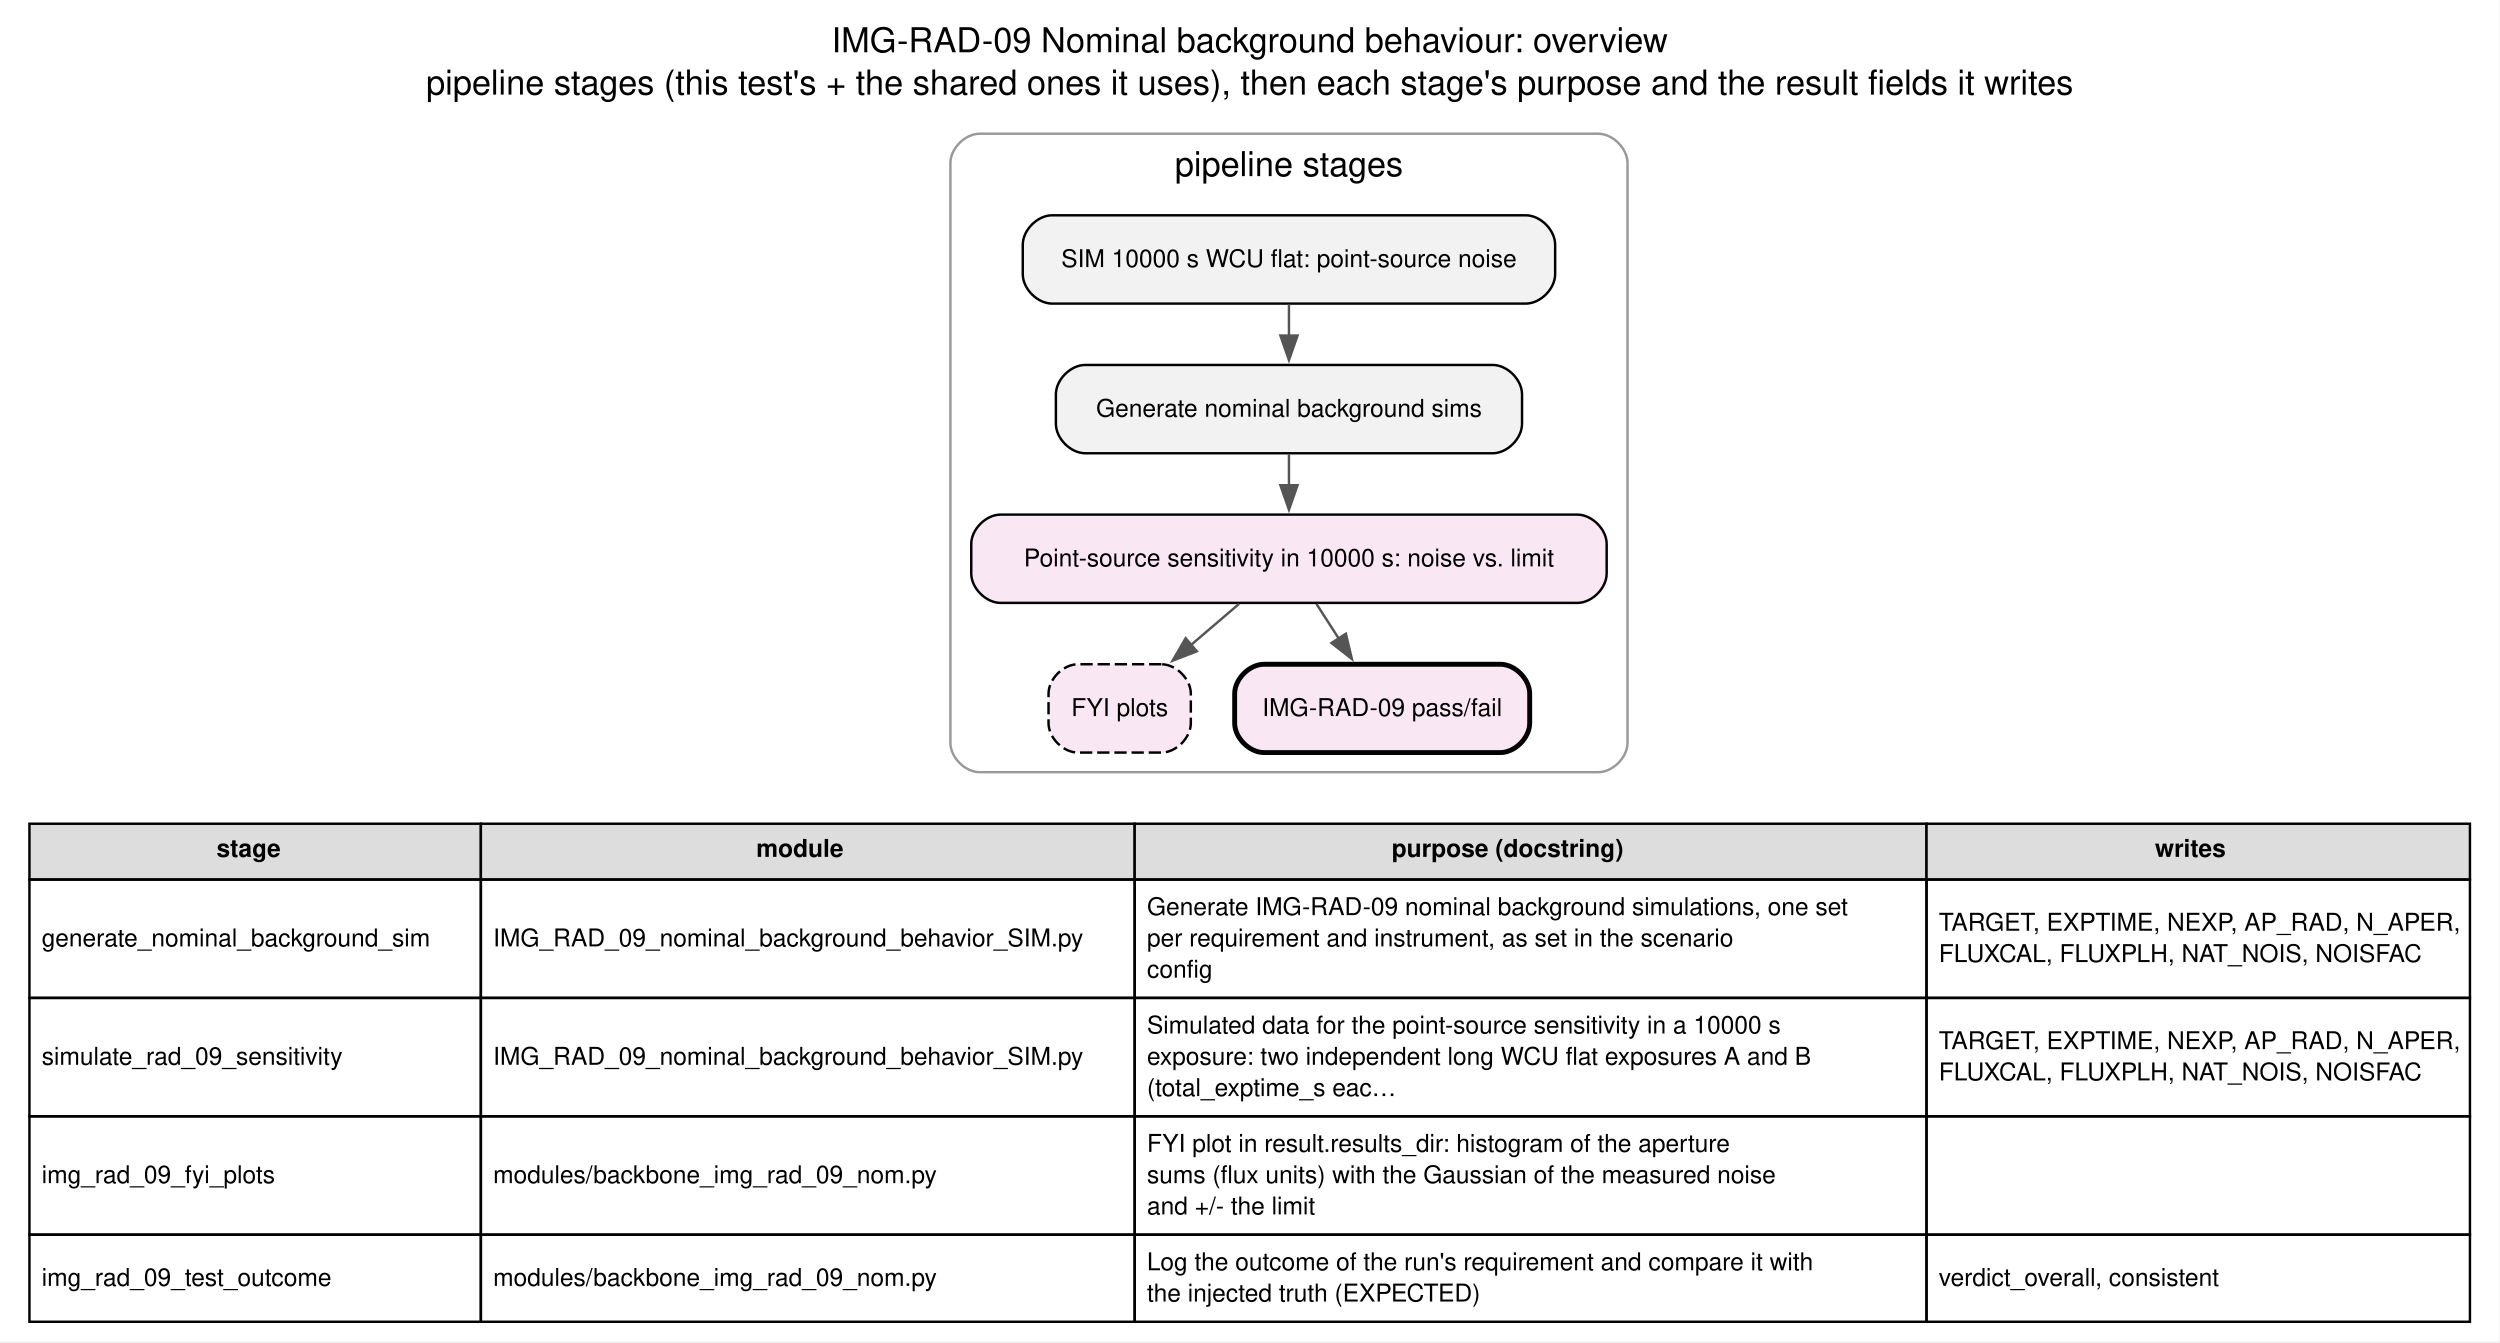
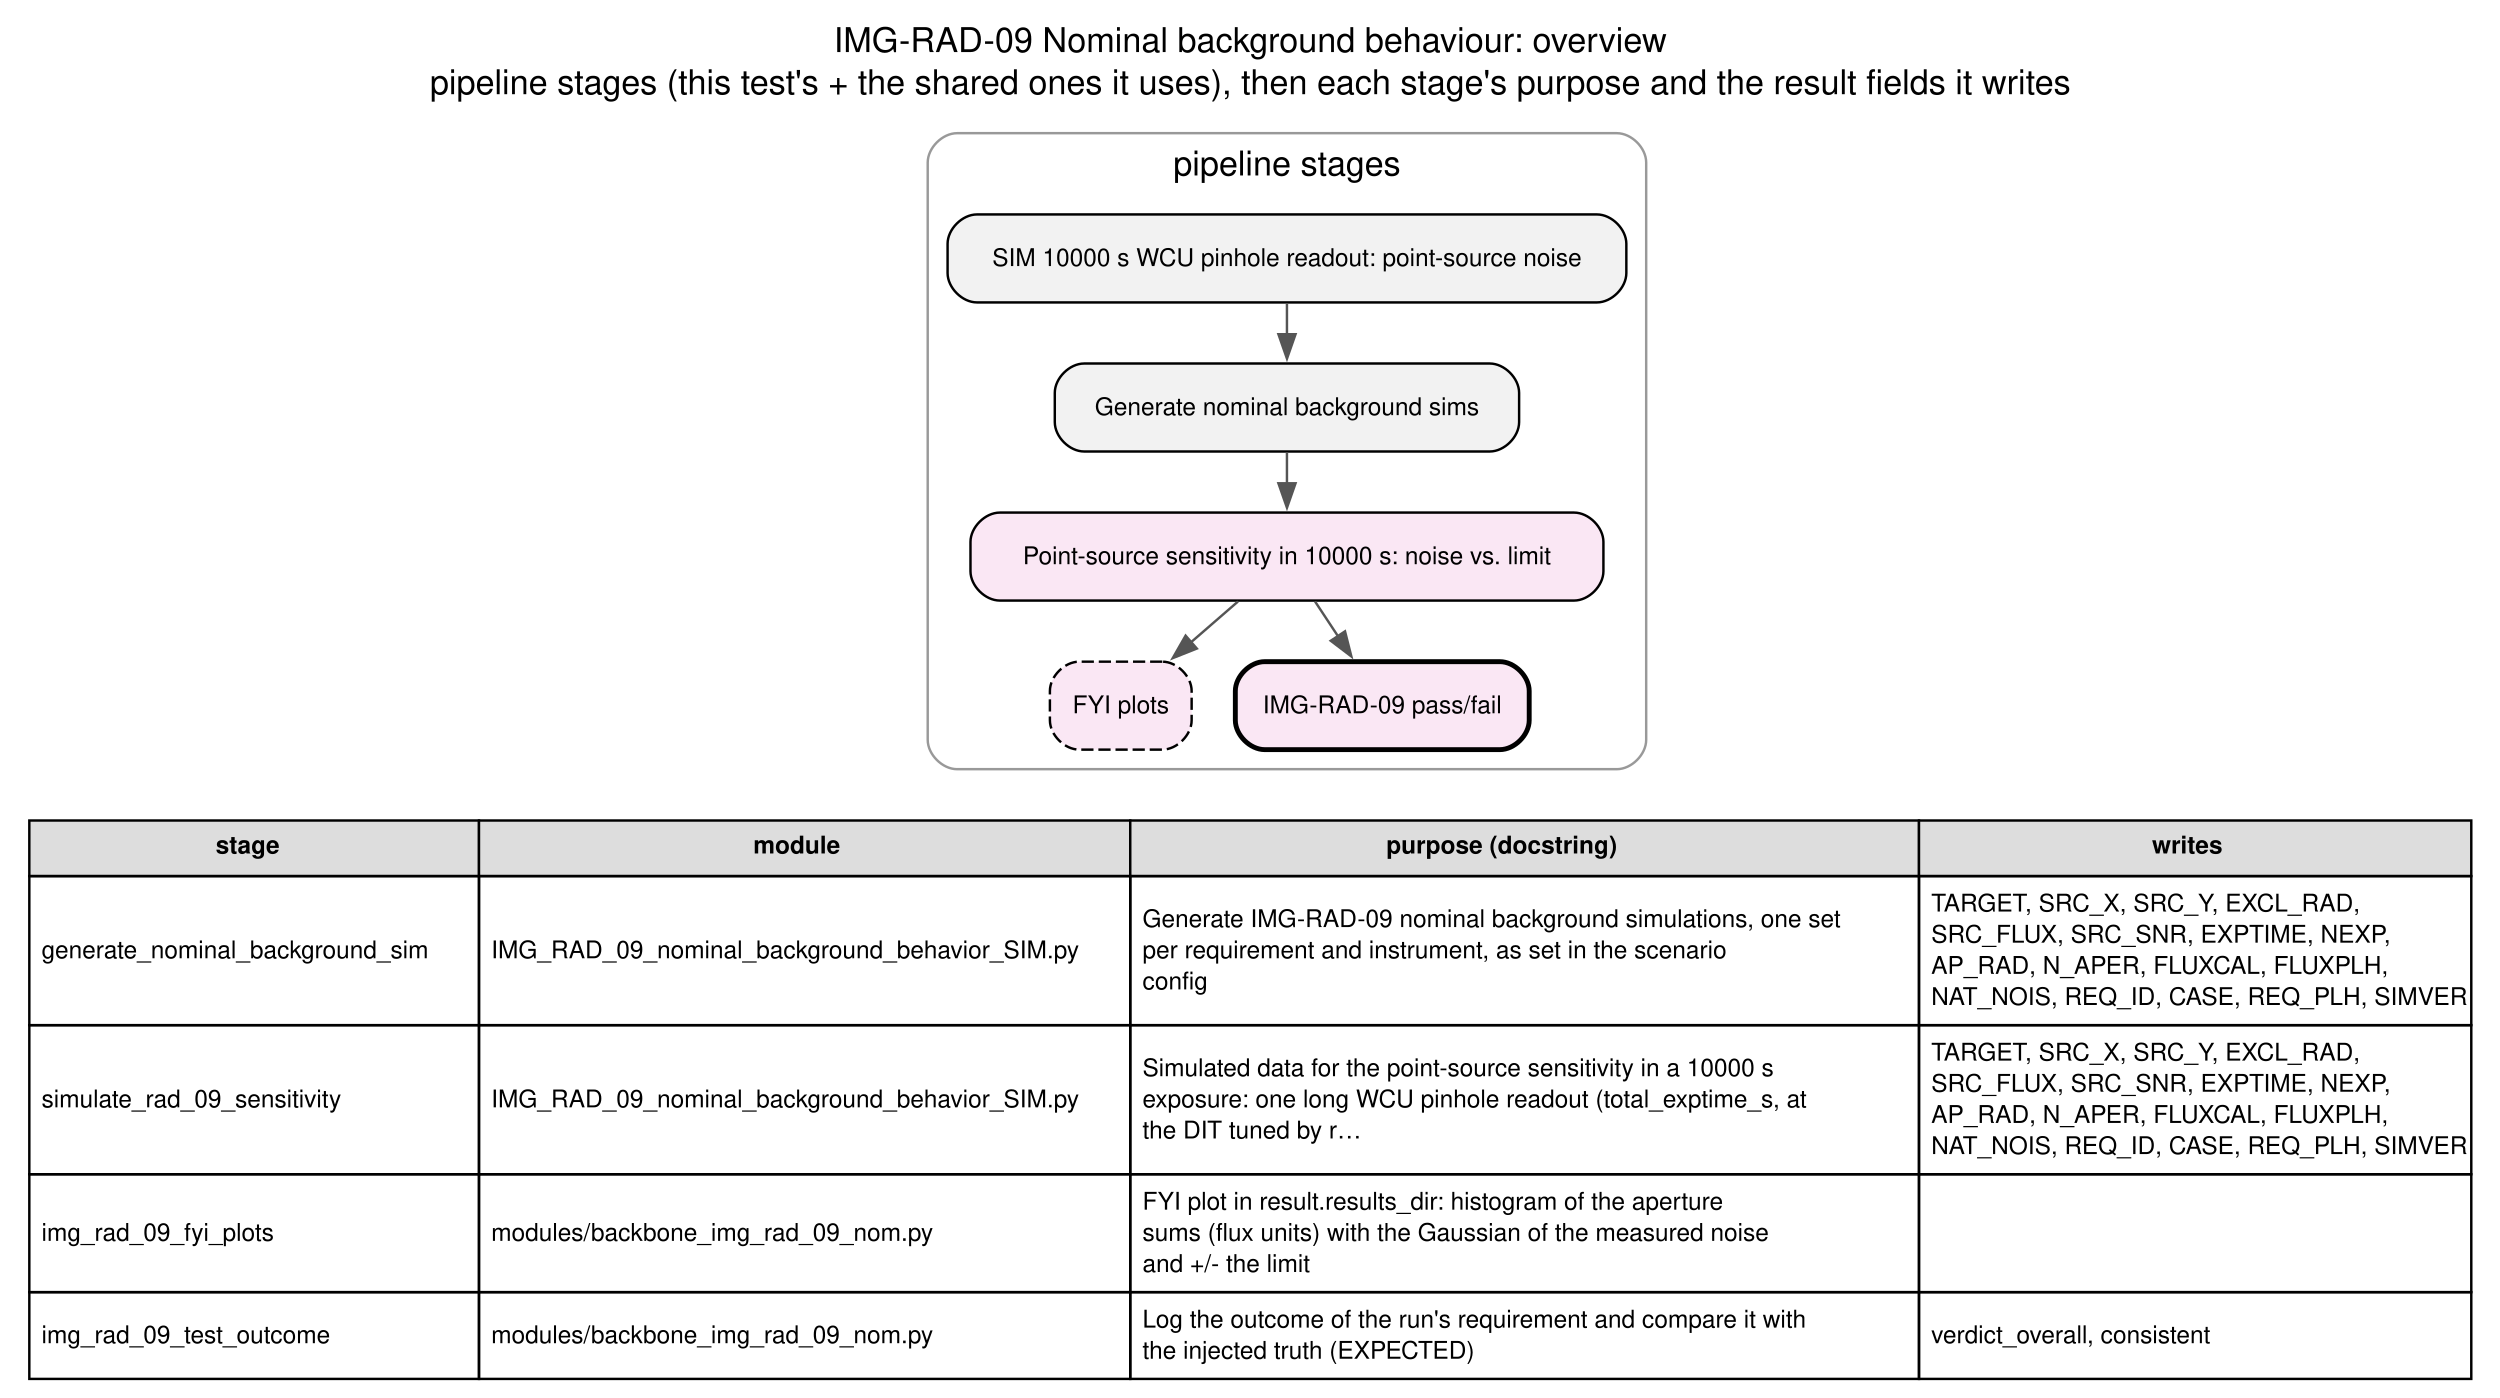
- <svg xmlns="http://www.w3.org/2000/svg" width="1019pt" height="547pt" viewBox="0.00 0.00 1019.00 547.00">
-   <g id="graph0" class="graph" transform="scale(1 1) rotate(0) translate(4 542.75)">
-     <polygon fill="white" stroke="none" points="-4,4 -4,-542.75 1014.75,-542.75 1014.75,4 -4,4" />
-     <text xml:space="preserve" text-anchor="middle" x="505.38" y="-521.45" font-family="Helvetica,sans-Serif" font-size="14.00">IMG-RAD-09 Nominal background behaviour: overview</text>
-     <text xml:space="preserve" text-anchor="middle" x="505.38" y="-504.2" font-family="Helvetica,sans-Serif" font-size="14.00">pipeline stages (this test's + the shared ones it uses), then each stage's purpose and the result fields it writes</text>
+ <svg xmlns="http://www.w3.org/2000/svg" width="1023pt" height="572pt" viewBox="0.00 0.00 1023.00 572.00">
+   <g id="graph0" class="graph" transform="scale(1 1) rotate(0) translate(4 568.25)">
+     <polygon fill="white" stroke="none" points="-4,4 -4,-568.25 1019.25,-568.25 1019.25,4 -4,4" />
+     <text xml:space="preserve" text-anchor="middle" x="507.62" y="-546.95" font-family="Helvetica,sans-Serif" font-size="14.00">IMG-RAD-09 Nominal background behaviour: overview</text>
+     <text xml:space="preserve" text-anchor="middle" x="507.62" y="-529.7" font-family="Helvetica,sans-Serif" font-size="14.00">pipeline stages (this test's + the shared ones it uses), then each stage's purpose and the result fields it writes</text>
    <g id="clust1" class="cluster">
-       <path fill="none" stroke="#999999" d="M395.38,-228C395.38,-228 647.38,-228 647.38,-228 653.38,-228 659.38,-234 659.38,-240 659.38,-240 659.38,-476.25 659.38,-476.25 659.38,-482.25 653.38,-488.25 647.38,-488.25 647.38,-488.25 395.38,-488.25 395.38,-488.25 389.38,-488.25 383.38,-482.25 383.38,-476.25 383.38,-476.25 383.38,-240 383.38,-240 383.38,-234 389.38,-228 395.38,-228" />
-       <text xml:space="preserve" text-anchor="middle" x="521.38" y="-470.95" font-family="Helvetica,sans-Serif" font-size="14.00">pipeline stages</text>
+       <path fill="none" stroke="#999999" d="M387.62,-253.5C387.62,-253.5 657.62,-253.5 657.62,-253.5 663.62,-253.5 669.62,-259.5 669.62,-265.5 669.62,-265.5 669.62,-501.75 669.62,-501.75 669.62,-507.75 663.62,-513.75 657.62,-513.75 657.62,-513.75 387.62,-513.75 387.62,-513.75 381.62,-513.75 375.62,-507.75 375.62,-501.75 375.62,-501.75 375.62,-265.5 375.62,-265.5 375.62,-259.5 381.62,-253.5 387.62,-253.5" />
+       <text xml:space="preserve" text-anchor="middle" x="522.62" y="-496.45" font-family="Helvetica,sans-Serif" font-size="14.00">pipeline stages</text>
    </g>
    <g id="node1" class="node">
-       <path fill="#f2f2f2" stroke="black" d="M604.38,-394C604.38,-394 438.38,-394 438.38,-394 432.38,-394 426.38,-388 426.38,-382 426.38,-382 426.38,-370 426.38,-370 426.38,-364 432.38,-358 438.38,-358 438.38,-358 604.38,-358 604.38,-358 610.38,-358 616.38,-364 616.38,-370 616.38,-370 616.38,-382 616.38,-382 616.38,-388 610.38,-394 604.38,-394" />
-       <text xml:space="preserve" text-anchor="middle" x="521.38" y="-372.88" font-family="Helvetica,sans-Serif" font-size="10.00">Generate nominal background sims</text>
+       <path fill="#f2f2f2" stroke="black" d="M605.62,-419.5C605.62,-419.5 439.62,-419.5 439.62,-419.5 433.62,-419.5 427.62,-413.5 427.62,-407.5 427.62,-407.5 427.62,-395.5 427.62,-395.5 427.62,-389.5 433.62,-383.5 439.62,-383.5 439.62,-383.5 605.62,-383.5 605.62,-383.5 611.62,-383.5 617.62,-389.5 617.62,-395.5 617.62,-395.5 617.62,-407.5 617.62,-407.5 617.62,-413.5 611.62,-419.5 605.62,-419.5" />
+       <text xml:space="preserve" text-anchor="middle" x="522.62" y="-398.38" font-family="Helvetica,sans-Serif" font-size="10.00">Generate nominal background sims</text>
    </g>
    <g id="node3" class="node">
-       <path fill="#fae7f4" stroke="black" d="M638.88,-333C638.88,-333 403.88,-333 403.88,-333 397.88,-333 391.88,-327 391.88,-321 391.88,-321 391.88,-309 391.88,-309 391.88,-303 397.88,-297 403.88,-297 403.88,-297 638.88,-297 638.88,-297 644.88,-297 650.88,-303 650.88,-309 650.88,-309 650.88,-321 650.88,-321 650.88,-327 644.88,-333 638.88,-333" />
-       <text xml:space="preserve" text-anchor="middle" x="521.38" y="-311.88" font-family="Helvetica,sans-Serif" font-size="10.00">Point-source sensitivity in 10000 s: noise vs. limit</text>
+       <path fill="#fae7f4" stroke="black" d="M640.12,-358.5C640.12,-358.5 405.12,-358.5 405.12,-358.5 399.12,-358.5 393.12,-352.5 393.12,-346.5 393.12,-346.5 393.12,-334.5 393.12,-334.5 393.12,-328.5 399.12,-322.5 405.12,-322.5 405.12,-322.5 640.12,-322.5 640.12,-322.5 646.12,-322.5 652.12,-328.5 652.12,-334.5 652.12,-334.5 652.12,-346.5 652.12,-346.5 652.12,-352.5 646.12,-358.5 640.12,-358.5" />
+       <text xml:space="preserve" text-anchor="middle" x="522.62" y="-337.38" font-family="Helvetica,sans-Serif" font-size="10.00">Point-source sensitivity in 10000 s: noise vs. limit</text>
    </g>
    <g id="edge3" class="edge">
-       <path fill="none" stroke="#555555" d="M521.38,-357.62C521.38,-353.57 521.38,-349.16 521.38,-344.77" />
-       <polygon fill="#555555" stroke="#555555" points="524.88,-344.98 521.38,-334.98 517.88,-344.98 524.88,-344.98" />
+       <path fill="none" stroke="#555555" d="M522.62,-383.12C522.62,-379.07 522.62,-374.66 522.62,-370.27" />
+       <polygon fill="#555555" stroke="#555555" points="526.13,-370.48 522.63,-360.48 519.13,-370.48 526.13,-370.48" />
    </g>
    <g id="node2" class="node">
-       <path fill="#fae7f4" stroke="black" stroke-dasharray="5,2" d="M469.38,-272C469.38,-272 435.38,-272 435.38,-272 429.38,-272 423.38,-266 423.38,-260 423.38,-260 423.38,-248 423.38,-248 423.38,-242 429.38,-236 435.38,-236 435.38,-236 469.38,-236 469.38,-236 475.38,-236 481.38,-242 481.38,-248 481.38,-248 481.38,-260 481.38,-260 481.38,-266 475.38,-272 469.38,-272" />
-       <text xml:space="preserve" text-anchor="middle" x="452.38" y="-250.88" font-family="Helvetica,sans-Serif" font-size="10.00">FYI plots</text>
+       <path fill="#fae7f4" stroke="black" stroke-dasharray="5,2" d="M471.62,-297.5C471.62,-297.5 437.62,-297.5 437.62,-297.5 431.62,-297.5 425.62,-291.5 425.62,-285.5 425.62,-285.5 425.62,-273.5 425.62,-273.5 425.62,-267.5 431.62,-261.5 437.62,-261.5 437.62,-261.5 471.62,-261.5 471.62,-261.5 477.62,-261.5 483.62,-267.5 483.62,-273.5 483.62,-273.5 483.62,-285.5 483.62,-285.5 483.62,-291.5 477.62,-297.5 471.62,-297.5" />
+       <text xml:space="preserve" text-anchor="middle" x="454.62" y="-276.38" font-family="Helvetica,sans-Serif" font-size="10.00">FYI plots</text>
    </g>
    <g id="node6" class="node">
-       <polygon fill="#dddddd" stroke="none" points="8,-184.25 8,-207 192,-207 192,-184.25 8,-184.25" />
-       <polygon fill="none" stroke="black" points="8,-184.25 8,-207 192,-207 192,-184.25 8,-184.25" />
-       <text xml:space="preserve" text-anchor="start" x="84.25" y="-193.5" font-family="Helvetica,sans-Serif" font-weight="bold" font-size="10.00">stage</text>
-       <polygon fill="#dddddd" stroke="none" points="192,-184.25 192,-207 458.5,-207 458.5,-184.25 192,-184.25" />
-       <polygon fill="none" stroke="black" points="192,-184.25 192,-207 458.5,-207 458.5,-184.25 192,-184.25" />
-       <text xml:space="preserve" text-anchor="start" x="304.25" y="-193.5" font-family="Helvetica,sans-Serif" font-weight="bold" font-size="10.00">module</text>
-       <polygon fill="#dddddd" stroke="none" points="458.5,-184.25 458.5,-207 781.25,-207 781.25,-184.25 458.5,-184.25" />
-       <polygon fill="none" stroke="black" points="458.5,-184.25 458.5,-207 781.25,-207 781.25,-184.25 458.5,-184.25" />
-       <text xml:space="preserve" text-anchor="start" x="563.25" y="-193.5" font-family="Helvetica,sans-Serif" font-weight="bold" font-size="10.00">purpose (docstring)</text>
-       <polygon fill="#dddddd" stroke="none" points="781.25,-184.25 781.25,-207 1002.75,-207 1002.75,-184.25 781.25,-184.25" />
-       <polygon fill="none" stroke="black" points="781.25,-184.25 781.25,-207 1002.75,-207 1002.75,-184.25 781.25,-184.25" />
-       <text xml:space="preserve" text-anchor="start" x="874.38" y="-193.5" font-family="Helvetica,sans-Serif" font-weight="bold" font-size="10.00">writes</text>
-       <polygon fill="none" stroke="black" points="8,-136 8,-184.25 192,-184.25 192,-136 8,-136" />
-       <text xml:space="preserve" text-anchor="start" x="13" y="-157" font-family="Helvetica,sans-Serif" font-size="10.00">generate_nominal_background_sim</text>
-       <polygon fill="none" stroke="black" points="192,-136 192,-184.25 458.5,-184.25 458.5,-136 192,-136" />
-       <text xml:space="preserve" text-anchor="start" x="197" y="-157" font-family="Helvetica,sans-Serif" font-size="10.00">IMG_RAD_09_nominal_background_behavior_SIM.py</text>
-       <polygon fill="none" stroke="black" points="458.5,-136 458.5,-184.25 781.25,-184.25 781.25,-136 458.5,-136" />
-       <text xml:space="preserve" text-anchor="start" x="463.5" y="-169.75" font-family="Helvetica,sans-Serif" font-size="10.00">Generate IMG-RAD-09 nominal background simulations, one set</text>
-       <text xml:space="preserve" text-anchor="start" x="463.5" y="-157" font-family="Helvetica,sans-Serif" font-size="10.00">per requirement and instrument, as set in the scenario</text>
-       <text xml:space="preserve" text-anchor="start" x="463.5" y="-144.25" font-family="Helvetica,sans-Serif" font-size="10.00">config</text>
-       <polygon fill="none" stroke="black" points="781.25,-136 781.25,-184.25 1002.75,-184.25 1002.75,-136 781.25,-136" />
-       <text xml:space="preserve" text-anchor="start" x="786.25" y="-163.38" font-family="Helvetica,sans-Serif" font-size="10.00">TARGET, EXPTIME, NEXP, AP_RAD, N_APER,</text>
-       <text xml:space="preserve" text-anchor="start" x="786.25" y="-150.62" font-family="Helvetica,sans-Serif" font-size="10.00">FLUXCAL, FLUXPLH, NAT_NOIS, NOISFAC</text>
-       <polygon fill="none" stroke="black" points="8,-87.75 8,-136 192,-136 192,-87.75 8,-87.75" />
-       <text xml:space="preserve" text-anchor="start" x="13" y="-108.75" font-family="Helvetica,sans-Serif" font-size="10.00">simulate_rad_09_sensitivity</text>
-       <polygon fill="none" stroke="black" points="192,-87.75 192,-136 458.5,-136 458.5,-87.75 192,-87.75" />
-       <text xml:space="preserve" text-anchor="start" x="197" y="-108.75" font-family="Helvetica,sans-Serif" font-size="10.00">IMG_RAD_09_nominal_background_behavior_SIM.py</text>
-       <polygon fill="none" stroke="black" points="458.5,-87.75 458.5,-136 781.25,-136 781.25,-87.75 458.5,-87.75" />
-       <text xml:space="preserve" text-anchor="start" x="463.5" y="-121.5" font-family="Helvetica,sans-Serif" font-size="10.00">Simulated data for the point-source sensitivity in a 10000 s</text>
-       <text xml:space="preserve" text-anchor="start" x="463.5" y="-108.75" font-family="Helvetica,sans-Serif" font-size="10.00">exposure: two independent long WCU flat exposures A and B</text>
-       <text xml:space="preserve" text-anchor="start" x="463.5" y="-96" font-family="Helvetica,sans-Serif" font-size="10.00">(total_exptime_s eac…</text>
-       <polygon fill="none" stroke="black" points="781.25,-87.75 781.25,-136 1002.75,-136 1002.75,-87.75 781.25,-87.75" />
-       <text xml:space="preserve" text-anchor="start" x="786.25" y="-115.12" font-family="Helvetica,sans-Serif" font-size="10.00">TARGET, EXPTIME, NEXP, AP_RAD, N_APER,</text>
-       <text xml:space="preserve" text-anchor="start" x="786.25" y="-102.38" font-family="Helvetica,sans-Serif" font-size="10.00">FLUXCAL, FLUXPLH, NAT_NOIS, NOISFAC</text>
+       <polygon fill="#dddddd" stroke="none" points="8,-209.75 8,-232.5 192,-232.5 192,-209.75 8,-209.75" />
+       <polygon fill="none" stroke="black" points="8,-209.75 8,-232.5 192,-232.5 192,-209.75 8,-209.75" />
+       <text xml:space="preserve" text-anchor="start" x="84.25" y="-219" font-family="Helvetica,sans-Serif" font-weight="bold" font-size="10.00">stage</text>
+       <polygon fill="#dddddd" stroke="none" points="192,-209.75 192,-232.5 458.5,-232.5 458.5,-209.75 192,-209.75" />
+       <polygon fill="none" stroke="black" points="192,-209.75 192,-232.5 458.5,-232.5 458.5,-209.75 192,-209.75" />
+       <text xml:space="preserve" text-anchor="start" x="304.25" y="-219" font-family="Helvetica,sans-Serif" font-weight="bold" font-size="10.00">module</text>
+       <polygon fill="#dddddd" stroke="none" points="458.5,-209.75 458.5,-232.5 781.25,-232.5 781.25,-209.75 458.5,-209.75" />
+       <polygon fill="none" stroke="black" points="458.5,-209.75 458.5,-232.5 781.25,-232.5 781.25,-209.75 458.5,-209.75" />
+       <text xml:space="preserve" text-anchor="start" x="563.25" y="-219" font-family="Helvetica,sans-Serif" font-weight="bold" font-size="10.00">purpose (docstring)</text>
+       <polygon fill="#dddddd" stroke="none" points="781.25,-209.75 781.25,-232.5 1007.25,-232.5 1007.25,-209.75 781.25,-209.75" />
+       <polygon fill="none" stroke="black" points="781.25,-209.75 781.25,-232.5 1007.25,-232.5 1007.25,-209.75 781.25,-209.75" />
+       <text xml:space="preserve" text-anchor="start" x="876.62" y="-219" font-family="Helvetica,sans-Serif" font-weight="bold" font-size="10.00">writes</text>
+       <polygon fill="none" stroke="black" points="8,-148.75 8,-209.75 192,-209.75 192,-148.75 8,-148.75" />
+       <text xml:space="preserve" text-anchor="start" x="13" y="-176.12" font-family="Helvetica,sans-Serif" font-size="10.00">generate_nominal_background_sim</text>
+       <polygon fill="none" stroke="black" points="192,-148.75 192,-209.75 458.5,-209.75 458.5,-148.75 192,-148.75" />
+       <text xml:space="preserve" text-anchor="start" x="197" y="-176.12" font-family="Helvetica,sans-Serif" font-size="10.00">IMG_RAD_09_nominal_background_behavior_SIM.py</text>
+       <polygon fill="none" stroke="black" points="458.5,-148.75 458.5,-209.75 781.25,-209.75 781.25,-148.75 458.5,-148.75" />
+       <text xml:space="preserve" text-anchor="start" x="463.5" y="-188.88" font-family="Helvetica,sans-Serif" font-size="10.00">Generate IMG-RAD-09 nominal background simulations, one set</text>
+       <text xml:space="preserve" text-anchor="start" x="463.5" y="-176.12" font-family="Helvetica,sans-Serif" font-size="10.00">per requirement and instrument, as set in the scenario</text>
+       <text xml:space="preserve" text-anchor="start" x="463.5" y="-163.38" font-family="Helvetica,sans-Serif" font-size="10.00">config</text>
+       <polygon fill="none" stroke="black" points="781.25,-148.75 781.25,-209.75 1007.25,-209.75 1007.25,-148.75 781.25,-148.75" />
+       <text xml:space="preserve" text-anchor="start" x="786.25" y="-195.25" font-family="Helvetica,sans-Serif" font-size="10.00">TARGET, SRC_X, SRC_Y, EXCL_RAD,</text>
+       <text xml:space="preserve" text-anchor="start" x="786.25" y="-182.5" font-family="Helvetica,sans-Serif" font-size="10.00">SRC_FLUX, SRC_SNR, EXPTIME, NEXP,</text>
+       <text xml:space="preserve" text-anchor="start" x="786.25" y="-169.75" font-family="Helvetica,sans-Serif" font-size="10.00">AP_RAD, N_APER, FLUXCAL, FLUXPLH,</text>
+       <text xml:space="preserve" text-anchor="start" x="786.25" y="-157" font-family="Helvetica,sans-Serif" font-size="10.00">NAT_NOIS, REQ_ID, CASE, REQ_PLH, SIMVER</text>
+       <polygon fill="none" stroke="black" points="8,-87.75 8,-148.75 192,-148.75 192,-87.75 8,-87.75" />
+       <text xml:space="preserve" text-anchor="start" x="13" y="-115.12" font-family="Helvetica,sans-Serif" font-size="10.00">simulate_rad_09_sensitivity</text>
+       <polygon fill="none" stroke="black" points="192,-87.75 192,-148.75 458.5,-148.75 458.5,-87.75 192,-87.75" />
+       <text xml:space="preserve" text-anchor="start" x="197" y="-115.12" font-family="Helvetica,sans-Serif" font-size="10.00">IMG_RAD_09_nominal_background_behavior_SIM.py</text>
+       <polygon fill="none" stroke="black" points="458.5,-87.75 458.5,-148.75 781.25,-148.75 781.25,-87.75 458.5,-87.75" />
+       <text xml:space="preserve" text-anchor="start" x="463.5" y="-127.88" font-family="Helvetica,sans-Serif" font-size="10.00">Simulated data for the point-source sensitivity in a 10000 s</text>
+       <text xml:space="preserve" text-anchor="start" x="463.5" y="-115.12" font-family="Helvetica,sans-Serif" font-size="10.00">exposure: one long WCU pinhole readout (total_exptime_s, at</text>
+       <text xml:space="preserve" text-anchor="start" x="463.5" y="-102.38" font-family="Helvetica,sans-Serif" font-size="10.00">the DIT tuned by r…</text>
+       <polygon fill="none" stroke="black" points="781.25,-87.75 781.25,-148.75 1007.25,-148.75 1007.25,-87.75 781.25,-87.75" />
+       <text xml:space="preserve" text-anchor="start" x="786.25" y="-134.25" font-family="Helvetica,sans-Serif" font-size="10.00">TARGET, SRC_X, SRC_Y, EXCL_RAD,</text>
+       <text xml:space="preserve" text-anchor="start" x="786.25" y="-121.5" font-family="Helvetica,sans-Serif" font-size="10.00">SRC_FLUX, SRC_SNR, EXPTIME, NEXP,</text>
+       <text xml:space="preserve" text-anchor="start" x="786.25" y="-108.75" font-family="Helvetica,sans-Serif" font-size="10.00">AP_RAD, N_APER, FLUXCAL, FLUXPLH,</text>
+       <text xml:space="preserve" text-anchor="start" x="786.25" y="-96" font-family="Helvetica,sans-Serif" font-size="10.00">NAT_NOIS, REQ_ID, CASE, REQ_PLH, SIMVER</text>
      <polygon fill="none" stroke="black" points="8,-39.5 8,-87.75 192,-87.75 192,-39.5 8,-39.5" />
      <text xml:space="preserve" text-anchor="start" x="13" y="-60.5" font-family="Helvetica,sans-Serif" font-size="10.00">img_rad_09_fyi_plots</text>
      <polygon fill="none" stroke="black" points="192,-39.5 192,-87.75 458.5,-87.75 458.5,-39.5 192,-39.5" />
      <text xml:space="preserve" text-anchor="start" x="197" y="-60.5" font-family="Helvetica,sans-Serif" font-size="10.00">modules/backbone_img_rad_09_nom.py</text>
      <polygon fill="none" stroke="black" points="458.5,-39.5 458.5,-87.75 781.25,-87.75 781.25,-39.5 458.5,-39.5" />
      <text xml:space="preserve" text-anchor="start" x="463.5" y="-73.25" font-family="Helvetica,sans-Serif" font-size="10.00">FYI plot in result.results_dir: histogram of the aperture</text>
      <text xml:space="preserve" text-anchor="start" x="463.5" y="-60.5" font-family="Helvetica,sans-Serif" font-size="10.00">sums (flux units) with the Gaussian of the measured noise</text>
      <text xml:space="preserve" text-anchor="start" x="463.5" y="-47.75" font-family="Helvetica,sans-Serif" font-size="10.00">and +/- the limit</text>
-       <polygon fill="none" stroke="black" points="781.25,-39.5 781.25,-87.75 1002.75,-87.75 1002.75,-39.5 781.25,-39.5" />
+       <polygon fill="none" stroke="black" points="781.25,-39.5 781.25,-87.75 1007.25,-87.75 1007.25,-39.5 781.25,-39.5" />
      <polygon fill="none" stroke="black" points="8,-4 8,-39.5 192,-39.5 192,-4 8,-4" />
      <text xml:space="preserve" text-anchor="start" x="13" y="-18.62" font-family="Helvetica,sans-Serif" font-size="10.00">img_rad_09_test_outcome</text>
      <polygon fill="none" stroke="black" points="192,-4 192,-39.5 458.5,-39.5 458.5,-4 192,-4" />
      <text xml:space="preserve" text-anchor="start" x="197" y="-18.62" font-family="Helvetica,sans-Serif" font-size="10.00">modules/backbone_img_rad_09_nom.py</text>
      <polygon fill="none" stroke="black" points="458.5,-4 458.5,-39.5 781.25,-39.5 781.25,-4 458.5,-4" />
      <text xml:space="preserve" text-anchor="start" x="463.5" y="-25" font-family="Helvetica,sans-Serif" font-size="10.00">Log the outcome of the run's requirement and compare it with</text>
      <text xml:space="preserve" text-anchor="start" x="463.5" y="-12.25" font-family="Helvetica,sans-Serif" font-size="10.00">the injected truth (EXPECTED)</text>
-       <polygon fill="none" stroke="black" points="781.25,-4 781.25,-39.5 1002.75,-39.5 1002.75,-4 781.25,-4" />
+       <polygon fill="none" stroke="black" points="781.25,-4 781.25,-39.5 1007.25,-39.5 1007.25,-4 781.25,-4" />
      <text xml:space="preserve" text-anchor="start" x="786.25" y="-18.62" font-family="Helvetica,sans-Serif" font-size="10.00">verdict_overall, consistent</text>
    </g>
    <g id="edge2" class="edge">
-       <path fill="none" stroke="#555555" d="M501.05,-296.62C494.92,-291.38 488.08,-285.53 481.51,-279.91" />
-       <polygon fill="#555555" stroke="#555555" points="483.82,-277.28 473.95,-273.45 479.27,-282.61 483.82,-277.28" />
+       <path fill="none" stroke="#555555" d="M502.59,-322.12C496.56,-316.88 489.81,-311.03 483.33,-305.41" />
+       <polygon fill="#555555" stroke="#555555" points="485.74,-302.86 475.89,-298.95 481.15,-308.15 485.74,-302.86" />
    </g>
    <g id="node4" class="node">
-       <path fill="#fae7f4" stroke="black" stroke-width="2" d="M607.5,-272C607.5,-272 511.25,-272 511.25,-272 505.25,-272 499.25,-266 499.25,-260 499.25,-260 499.25,-248 499.25,-248 499.25,-242 505.25,-236 511.25,-236 511.25,-236 607.5,-236 607.5,-236 613.5,-236 619.5,-242 619.5,-248 619.5,-248 619.5,-260 619.5,-260 619.5,-266 613.5,-272 607.5,-272" />
-       <text xml:space="preserve" text-anchor="middle" x="559.38" y="-250.88" font-family="Helvetica,sans-Serif" font-size="10.00">IMG-RAD-09 pass/fail</text>
+       <path fill="#fae7f4" stroke="black" stroke-width="2" d="M609.75,-297.5C609.75,-297.5 513.5,-297.5 513.5,-297.5 507.5,-297.5 501.5,-291.5 501.5,-285.5 501.5,-285.5 501.5,-273.5 501.5,-273.5 501.5,-267.5 507.5,-261.5 513.5,-261.5 513.5,-261.5 609.75,-261.5 609.75,-261.5 615.75,-261.5 621.75,-267.5 621.75,-273.5 621.75,-273.5 621.75,-285.5 621.75,-285.5 621.75,-291.5 615.75,-297.5 609.75,-297.5" />
+       <text xml:space="preserve" text-anchor="middle" x="561.62" y="-276.38" font-family="Helvetica,sans-Serif" font-size="10.00">IMG-RAD-09 pass/fail</text>
    </g>
    <g id="edge4" class="edge">
-       <path fill="none" stroke="#555555" d="M532.57,-296.62C535.43,-292.18 538.58,-287.29 541.67,-282.48" />
-       <polygon fill="#555555" stroke="#555555" points="544.57,-284.45 547.04,-274.14 538.69,-280.66 544.57,-284.45" />
+       <path fill="none" stroke="#555555" d="M534.12,-322.12C537.13,-317.56 540.45,-312.54 543.71,-307.6" />
+       <polygon fill="#555555" stroke="#555555" points="546.38,-309.91 548.98,-299.63 540.54,-306.05 546.38,-309.91" />
    </g>
    <g id="node5" class="node">
-       <path fill="#f2f2f2" stroke="black" d="M617.88,-455C617.88,-455 424.88,-455 424.88,-455 418.88,-455 412.88,-449 412.88,-443 412.88,-443 412.88,-431 412.88,-431 412.88,-425 418.88,-419 424.88,-419 424.88,-419 617.88,-419 617.88,-419 623.88,-419 629.88,-425 629.88,-431 629.88,-431 629.88,-443 629.88,-443 629.88,-449 623.88,-455 617.88,-455" />
-       <text xml:space="preserve" text-anchor="middle" x="521.38" y="-433.88" font-family="Helvetica,sans-Serif" font-size="10.00">SIM 10000 s WCU flat: point-source noise</text>
+       <path fill="#f2f2f2" stroke="black" d="M649.5,-480.5C649.5,-480.5 395.75,-480.5 395.75,-480.5 389.75,-480.5 383.75,-474.5 383.75,-468.5 383.75,-468.5 383.75,-456.5 383.75,-456.5 383.75,-450.5 389.75,-444.5 395.75,-444.5 395.75,-444.5 649.5,-444.5 649.5,-444.5 655.5,-444.5 661.5,-450.5 661.5,-456.5 661.5,-456.5 661.5,-468.5 661.5,-468.5 661.5,-474.5 655.5,-480.5 649.5,-480.5" />
+       <text xml:space="preserve" text-anchor="middle" x="522.62" y="-459.38" font-family="Helvetica,sans-Serif" font-size="10.00">SIM 10000 s WCU pinhole readout: point-source noise</text>
    </g>
    <g id="edge1" class="edge">
-       <path fill="none" stroke="#555555" d="M521.38,-418.62C521.38,-414.57 521.38,-410.16 521.38,-405.77" />
-       <polygon fill="#555555" stroke="#555555" points="524.88,-405.98 521.38,-395.98 517.88,-405.98 524.88,-405.98" />
+       <path fill="none" stroke="#555555" d="M522.62,-444.12C522.62,-440.07 522.62,-435.66 522.62,-431.27" />
+       <polygon fill="#555555" stroke="#555555" points="526.13,-431.48 522.63,-421.48 519.13,-431.48 526.13,-431.48" />
    </g>
  </g>
</svg>
